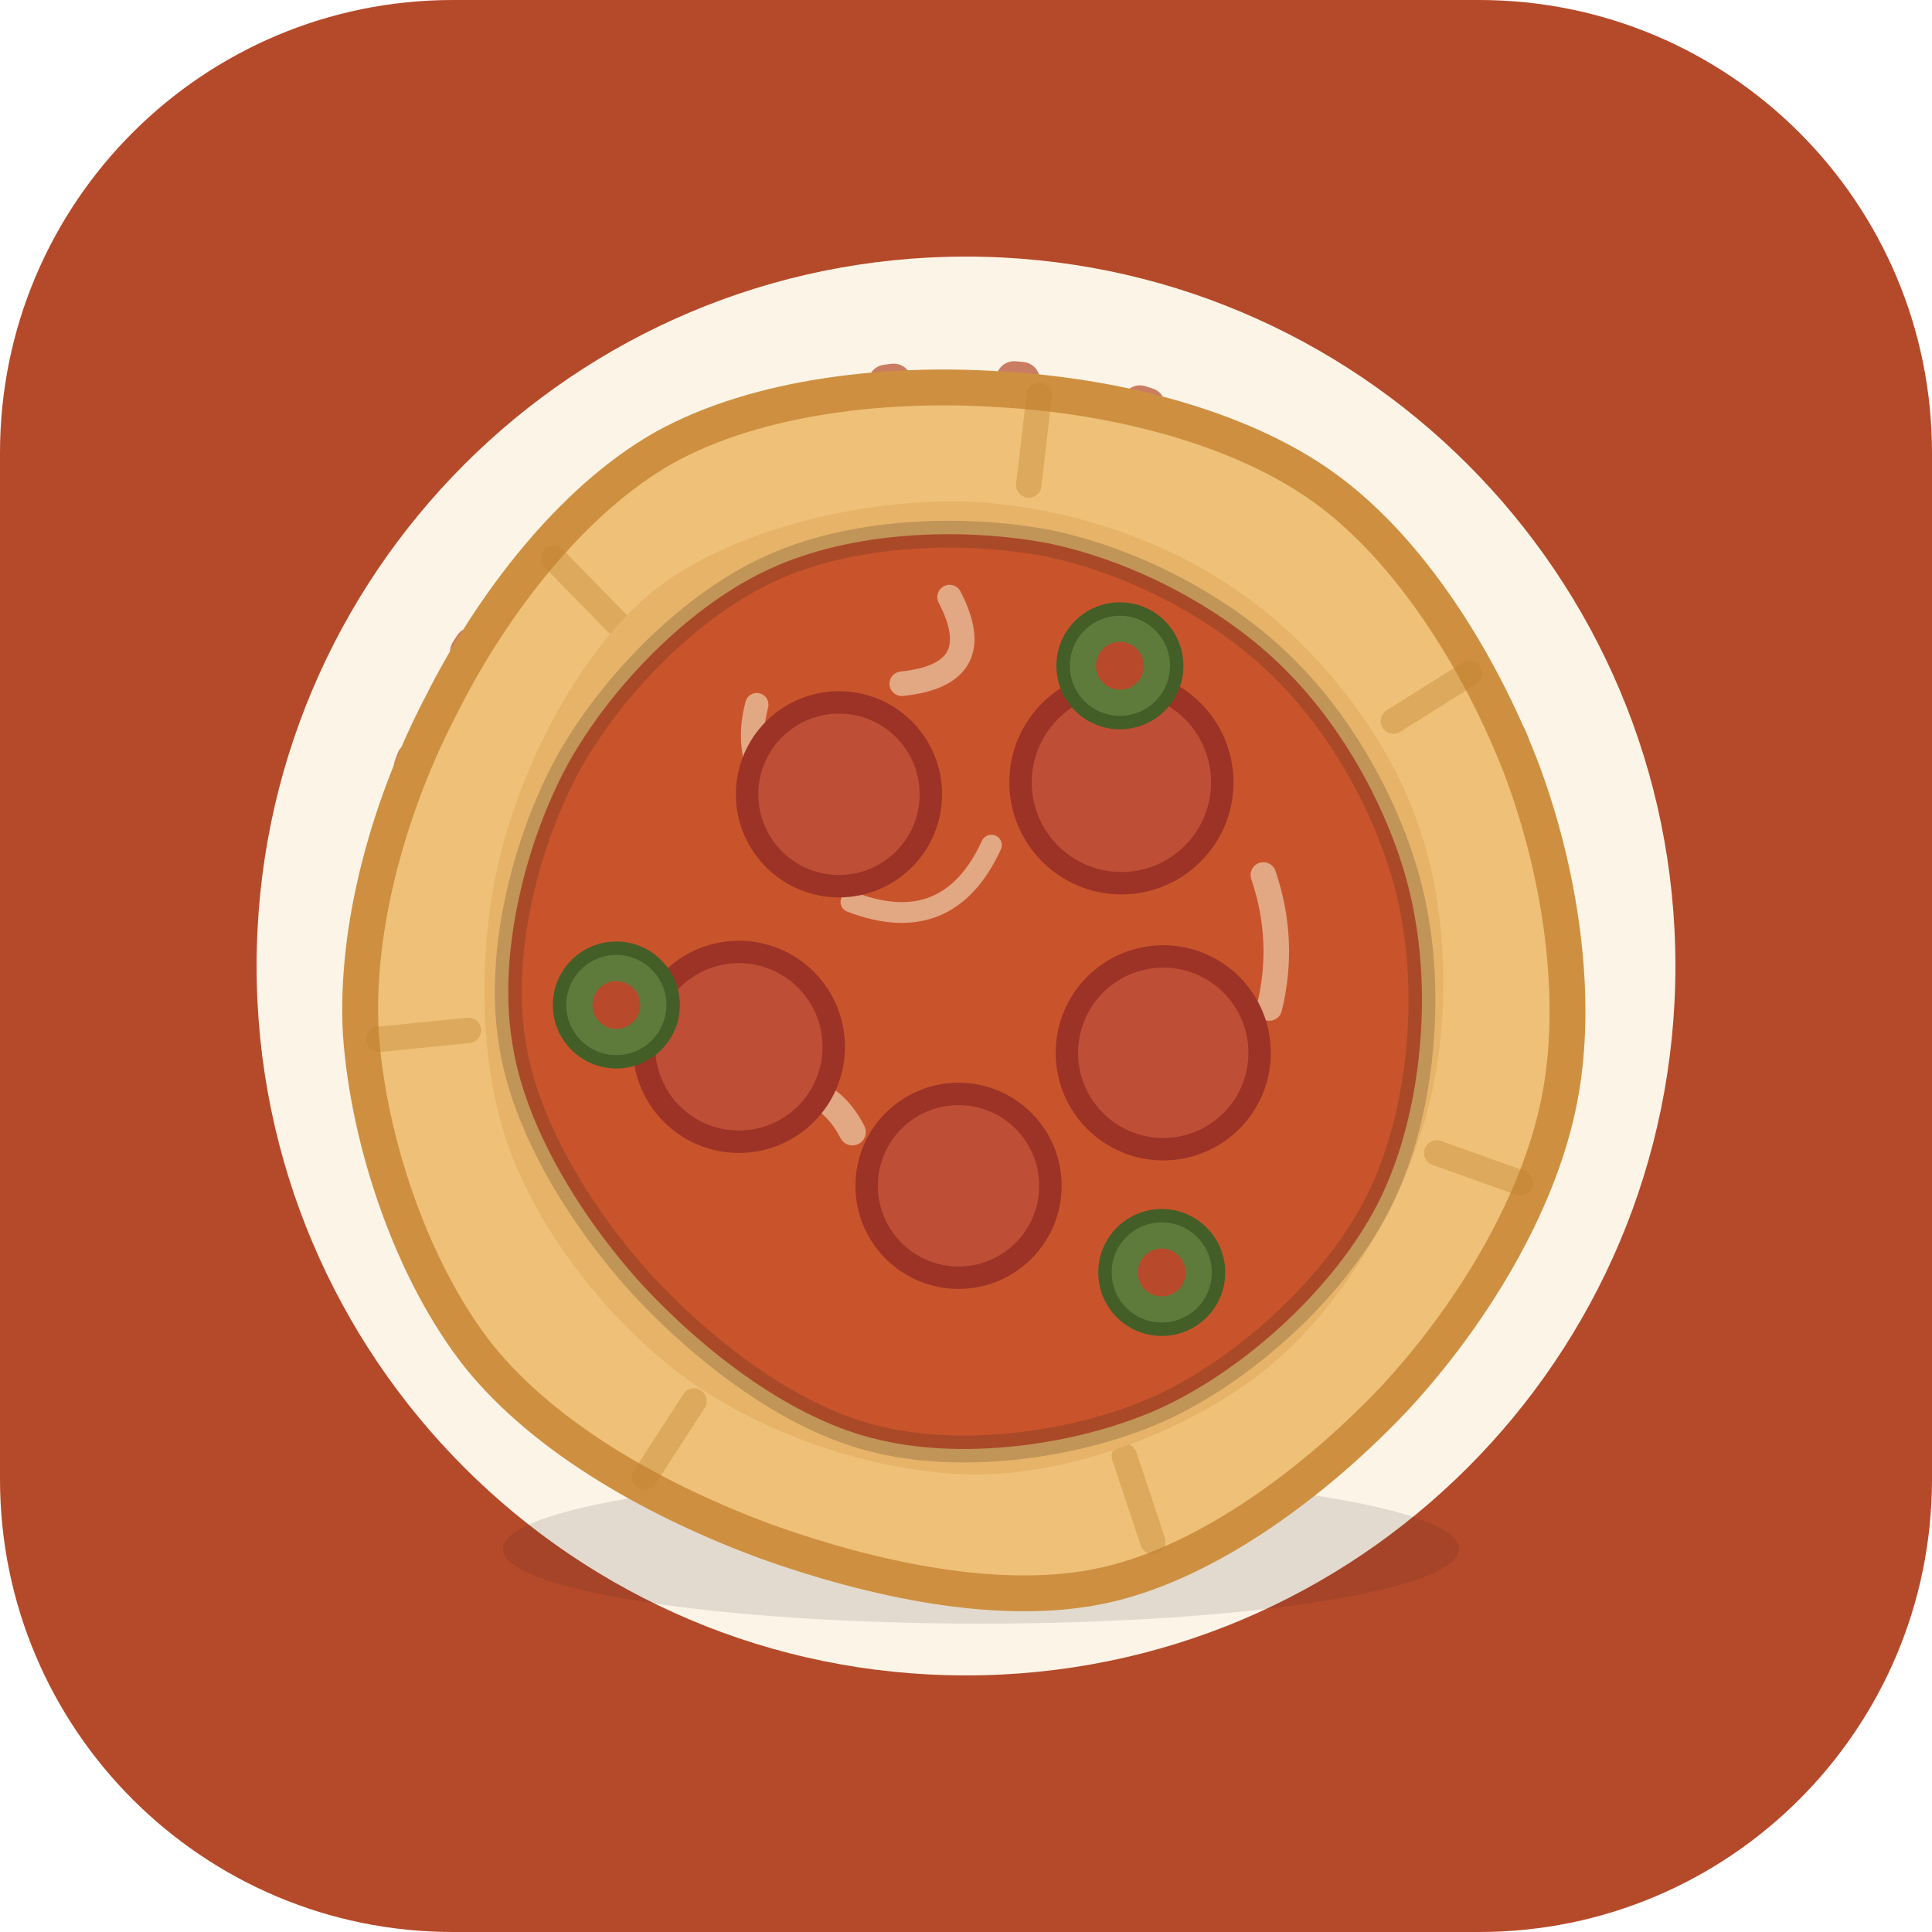
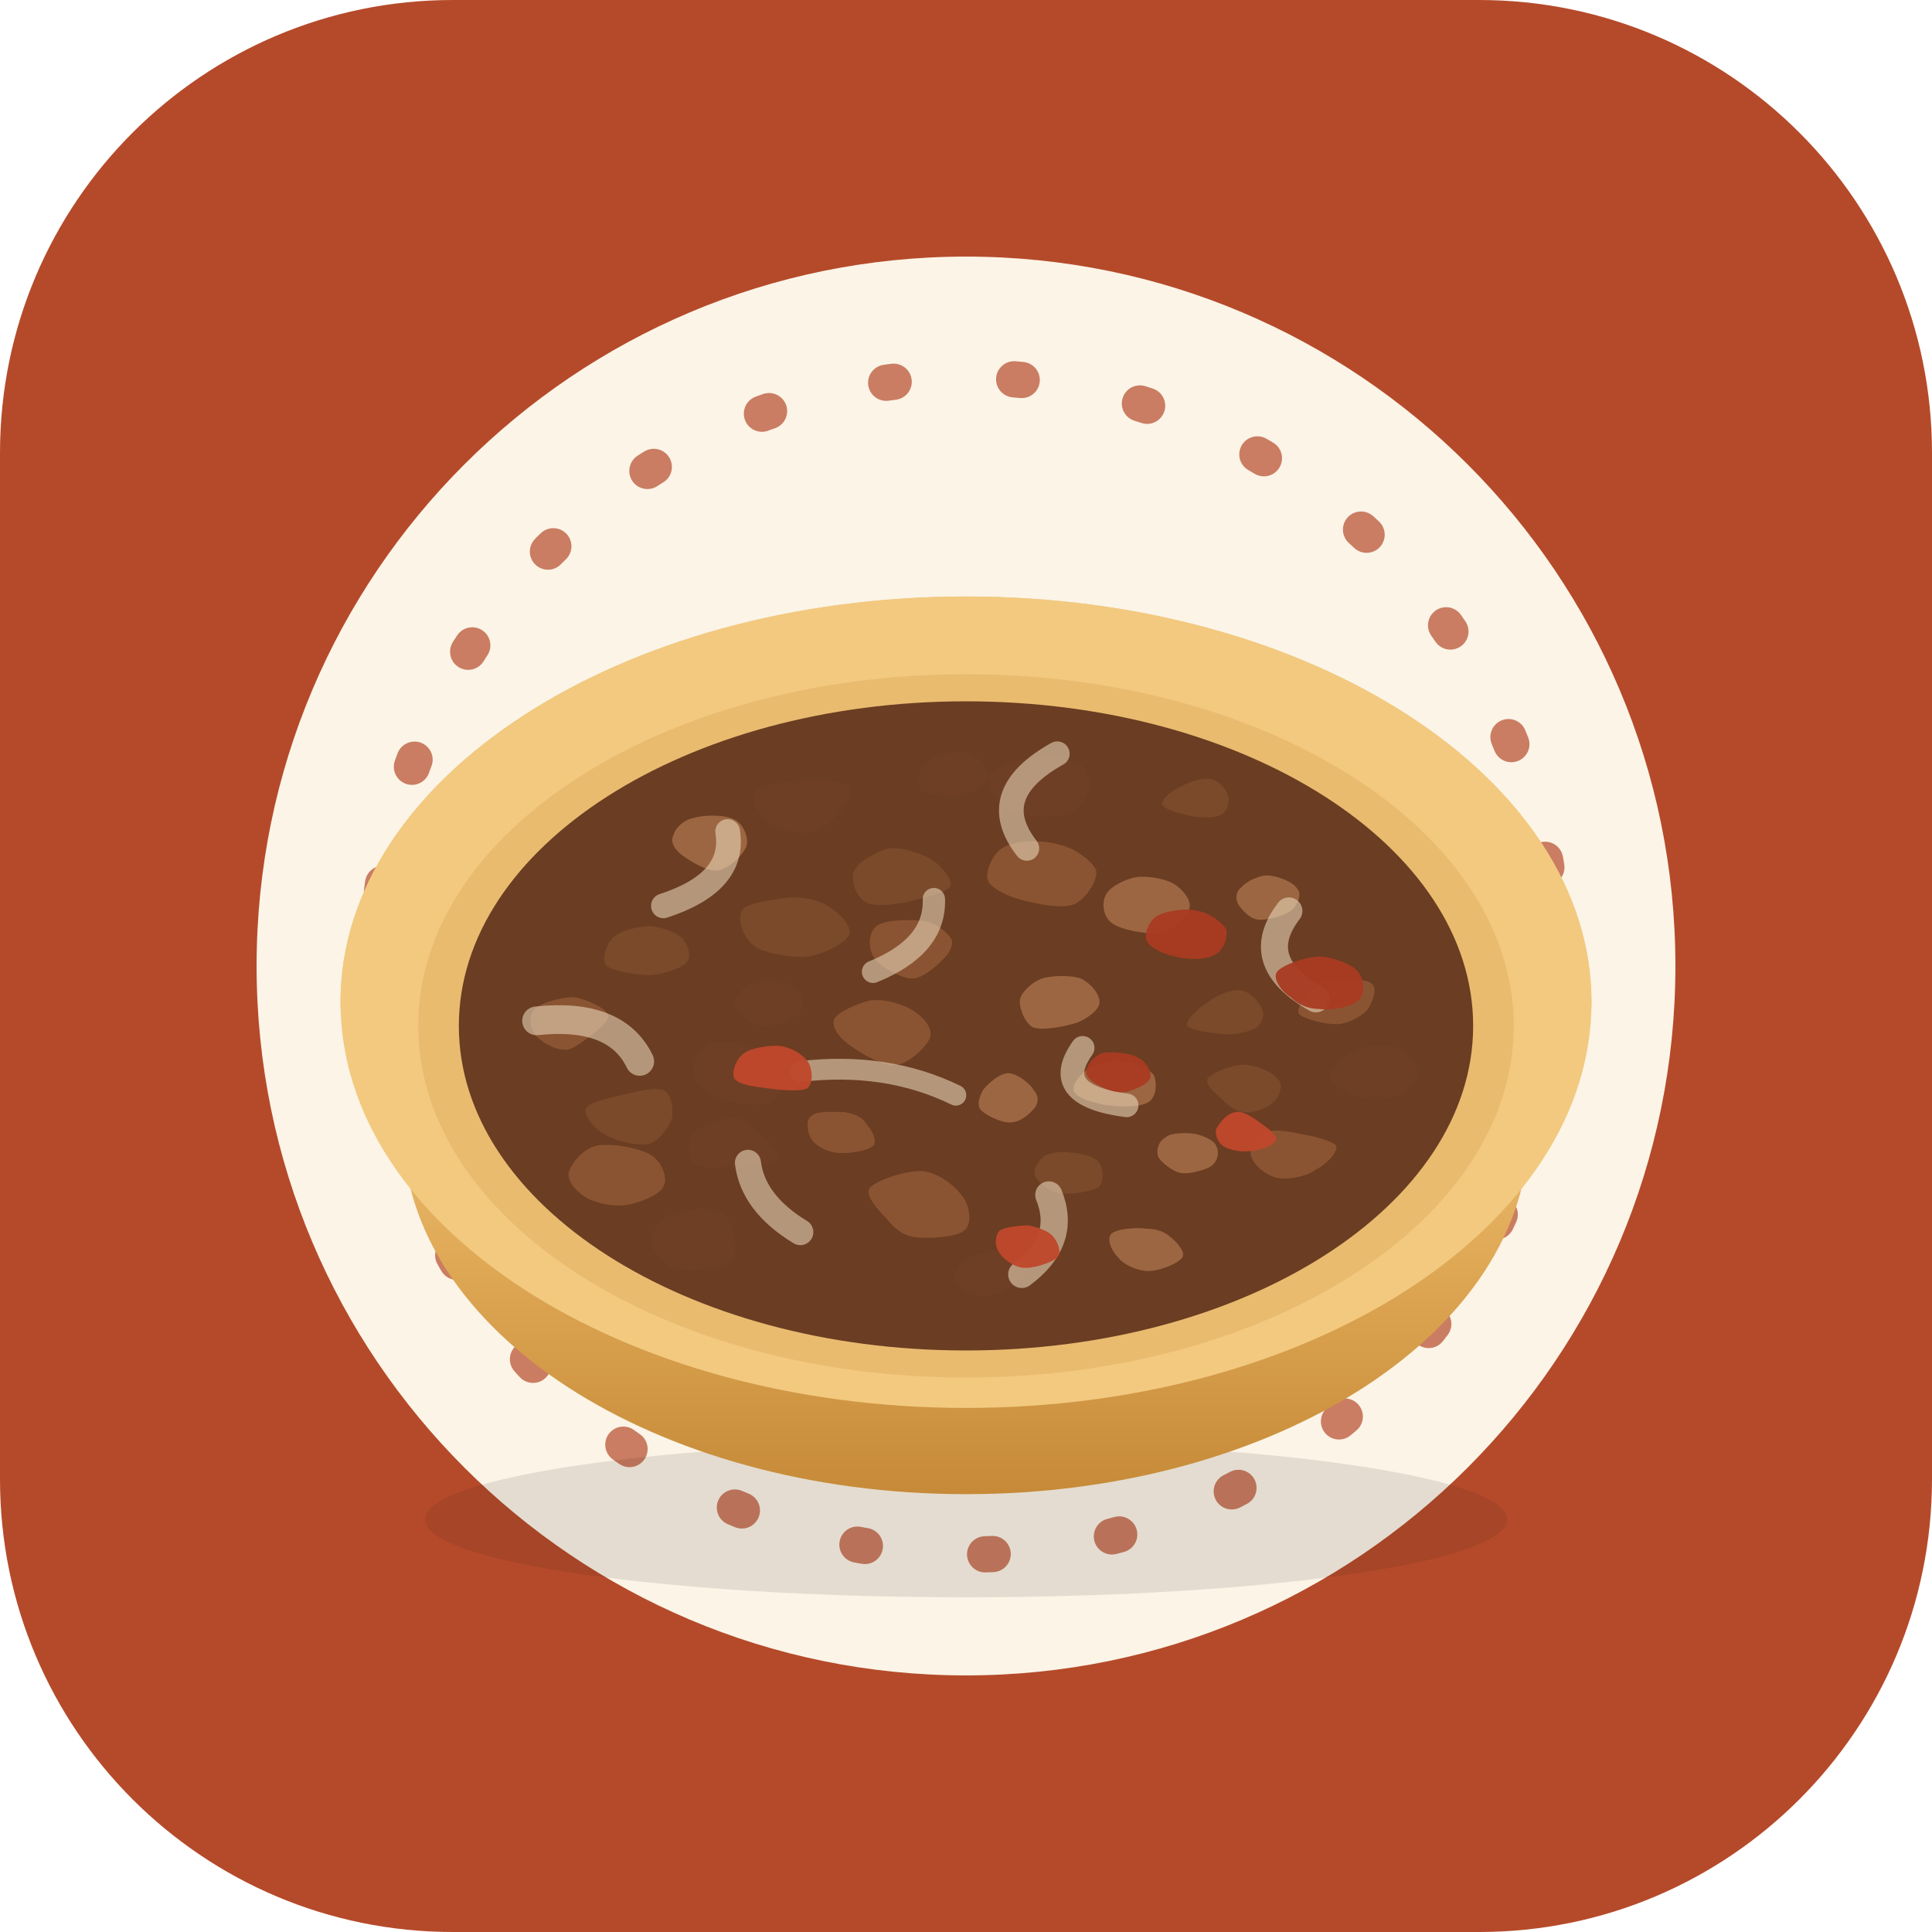
<svg xmlns="http://www.w3.org/2000/svg" viewBox="0 0 128 128" width="128" height="128" role="img" aria-label="Esfihas Sayones">
+   <defs>
+     <linearGradient id="g-lateral" gradientUnits="userSpaceOnUse" x1="0" y1="47" x2="0" y2="74">
+       <stop offset="0" stop-color="#F0C47C" />
+       <stop offset="0.5" stop-color="#DFA855" />
+       <stop offset="1" stop-color="#C68A38" />
+     </linearGradient>
+     <symbol id="ic-carne" viewBox="0 0 100 100">
+       <ellipse cx="50" cy="75.6" rx="32" ry="4.6" fill="rgba(46,33,26,.11)" />
+       <path d="M13.0 45.0 A37.0 24.0 0 0 1 87.0 45.0 C87.0 49.1 83.3 48.4 83.3 52.5 A33.3 21.6 0 0 1 16.7 52.5 C16.7 48.4 13.0 49.1 13.0 45.0 Z" fill="url(#g-lateral)" />
+       <ellipse cx="50" cy="45" rx="37.0" ry="24.0" fill="#F2C97F" />
+       <ellipse cx="50.0" cy="46.4" rx="32.4" ry="20.8" fill="#E2AE63" opacity=".55" />
+       <ellipse cx="37" cy="35" rx="12.5" ry="4" fill="rgba(255,255,255,.32)" transform="rotate(-20 37 35)" />
+       <ellipse cx="50.0" cy="46.4" rx="30.0" ry="19.2" fill="#6B3D22" />
+       <g opacity="1">
+         <path d="M53.5 39.0C52.6 38.8 51.5 38.3 51.3 37.8C51.1 37.3 51.6 36.1 52.3 35.8C53.0 35.4 54.7 35.4 55.6 35.7C56.5 35.9 57.5 36.7 57.7 37.2C57.8 37.8 57.1 38.9 56.4 39.2C55.7 39.5 54.3 39.2 53.5 39.0Z" fill="#8A5433" />
+         <path d="M51.9 59.7C52.5 59.8 53.5 60.4 53.6 60.7C53.7 61.1 53.0 61.6 52.6 61.9C52.1 62.2 51.5 62.4 50.9 62.4C50.4 62.3 49.5 61.9 49.4 61.6C49.2 61.2 49.5 60.6 49.9 60.3C50.3 60.0 51.3 59.7 51.9 59.7Z" fill="#6E3F25" />
+         <path d="M61.4 54.2C61.2 53.8 61.4 53.2 61.8 53.0C62.1 52.7 63.1 52.7 63.6 52.8C64.1 52.9 64.7 53.2 64.8 53.5C65.0 53.9 64.9 54.4 64.5 54.7C64.2 54.9 63.2 55.2 62.7 55.1C62.2 55.0 61.6 54.5 61.4 54.2Z" fill="#9C6642" />
+         <path d="M29.2 41.1C29.7 40.7 30.7 40.5 31.4 40.5C32.0 40.6 32.8 40.8 33.2 41.2C33.5 41.5 33.8 42.3 33.5 42.6C33.2 43.0 32.2 43.3 31.4 43.4C30.6 43.4 29.1 43.2 28.7 42.8C28.4 42.4 28.8 41.4 29.2 41.1Z" fill="#7B4A2B" />
+         <path d="M24.5 45.4C24.9 45.0 26.1 44.7 26.8 44.7C27.5 44.8 28.6 45.3 28.8 45.7C29.0 46.1 28.2 46.6 27.8 47.0C27.3 47.3 26.7 47.9 26.2 47.8C25.6 47.8 24.8 47.3 24.5 46.9C24.2 46.5 24.1 45.8 24.5 45.4Z" fill="#8A5433" />
+         <path d="M75.6 47.7C76.2 47.9 76.7 48.6 76.7 49.1C76.8 49.5 76.4 50.1 75.9 50.4C75.4 50.6 74.3 50.9 73.6 50.7C72.9 50.6 71.7 50.0 71.6 49.5C71.4 49.0 72.2 48.2 72.9 47.9C73.6 47.5 74.9 47.5 75.6 47.7Z" fill="#6E3F25" />
+         <path d="M62.1 58.9C62.5 59.2 63.0 59.8 62.8 60.1C62.5 60.5 61.4 60.9 60.8 60.9C60.1 60.9 59.3 60.5 59.0 60.1C58.6 59.7 58.3 59.0 58.6 58.7C58.9 58.4 60.1 58.3 60.7 58.4C61.3 58.4 61.8 58.6 62.1 58.9Z" fill="#9C6642" />
+         <path d="M56.2 53.9C56.7 53.9 57.5 54.1 57.8 54.4C58.1 54.7 58.2 55.5 57.9 55.9C57.5 56.2 56.2 56.4 55.5 56.3C54.9 56.2 54.2 55.6 54.1 55.3C53.9 54.9 54.3 54.4 54.6 54.1C55.0 53.9 55.7 53.8 56.2 53.9Z" fill="#7B4A2B" />
+         <path d="M69.8 52.8C70.5 52.9 71.7 53.2 71.9 53.5C72.0 53.9 71.3 54.6 70.7 54.9C70.2 55.3 69.1 55.5 68.5 55.4C67.8 55.3 67.1 54.7 66.9 54.2C66.7 53.8 67.0 53.0 67.5 52.7C68.0 52.5 69.0 52.6 69.8 52.8Z" fill="#8A5433" />
+         <path d="M37.8 46.4C37.2 46.3 36.4 45.5 36.3 45.1C36.3 44.7 36.9 44.0 37.4 43.8C37.9 43.6 38.8 43.7 39.3 43.8C39.8 44.0 40.2 44.3 40.3 44.7C40.4 45.0 40.4 45.5 40.0 45.8C39.6 46.1 38.4 46.5 37.8 46.4Z" fill="#6E3F25" />
+         <path d="M52.5 49.2C53.0 49.2 53.8 49.8 54.0 50.2C54.3 50.5 54.3 50.9 54.1 51.2C53.8 51.6 53.2 52.1 52.7 52.1C52.2 52.2 51.2 51.7 50.9 51.4C50.6 51.1 50.8 50.6 51.0 50.2C51.3 49.8 52.0 49.2 52.5 49.2Z" fill="#9C6642" />
+         <path d="M31.2 53.4C30.5 53.5 29.2 53.2 28.6 52.8C28.0 52.5 27.4 51.7 27.5 51.3C27.7 50.9 28.8 50.7 29.6 50.5C30.4 50.3 31.6 50.0 32.1 50.2C32.6 50.4 32.7 51.4 32.6 51.9C32.4 52.4 31.9 53.2 31.2 53.4Z" fill="#7B4A2B" />
+         <path d="M73.7 45.5C73.3 45.9 72.5 46.3 71.9 46.3C71.2 46.3 70.0 46.0 69.7 45.7C69.5 45.3 70.1 44.7 70.4 44.4C70.7 44.0 71.1 43.7 71.7 43.7C72.3 43.6 73.7 43.6 74.0 43.9C74.4 44.2 74.0 45.1 73.7 45.5Z" fill="#8A5433" />
+         <path d="M47.4 31.1C47.6 30.8 48.0 30.5 48.5 30.4C49.0 30.2 49.9 30.1 50.4 30.4C50.9 30.6 51.4 31.3 51.3 31.7C51.2 32.1 50.3 32.7 49.7 32.8C49.0 32.9 47.8 32.7 47.4 32.5C47.0 32.2 47.3 31.5 47.4 31.1Z" fill="#6E3F25" />
+         <path d="M54.5 43.6C55.1 43.4 56.3 43.4 56.8 43.6C57.4 43.9 57.9 44.5 57.9 45.0C57.9 45.4 57.3 45.9 56.6 46.2C56.0 46.4 54.6 46.7 54.0 46.5C53.5 46.3 53.1 45.3 53.2 44.8C53.3 44.4 53.9 43.8 54.5 43.6Z" fill="#9C6642" />
+         <path d="M64.5 31.8C65.0 31.9 65.4 32.4 65.5 32.8C65.6 33.1 65.5 33.7 65.1 33.9C64.8 34.1 64.0 34.1 63.4 34.0C62.8 33.9 61.7 33.6 61.6 33.3C61.5 33.0 62.3 32.4 62.8 32.2C63.3 31.9 64.1 31.7 64.5 31.8Z" fill="#7B4A2B" />
+         <path d="M44.3 44.9C45.0 44.8 46.0 45.0 46.7 45.4C47.3 45.7 48.0 46.4 47.9 47.0C47.8 47.5 46.7 48.6 45.9 48.7C45.1 48.8 43.9 48.1 43.2 47.6C42.6 47.2 42.0 46.5 42.2 46.0C42.4 45.6 43.5 45.1 44.3 44.9Z" fill="#8A5433" />
+         <path d="M35.2 57.3C35.9 57.5 36.2 58.3 36.3 58.8C36.4 59.4 36.4 60.2 35.9 60.5C35.3 60.8 33.7 61.0 32.9 60.8C32.2 60.6 31.5 59.8 31.4 59.3C31.3 58.7 31.8 58.0 32.4 57.6C33.0 57.3 34.5 57.1 35.2 57.3Z" fill="#6E3F25" />
+         <path d="M66.1 39.2C65.9 38.8 66.0 38.4 66.3 38.2C66.5 37.9 67.3 37.5 67.8 37.5C68.4 37.5 69.4 37.9 69.6 38.3C69.9 38.6 69.6 39.3 69.2 39.6C68.8 39.9 67.7 40.2 67.2 40.1C66.7 40.0 66.3 39.5 66.1 39.2Z" fill="#9C6642" />
+         <path d="M66.4 48.7C67.1 48.7 68.1 49.1 68.4 49.5C68.8 49.8 68.6 50.5 68.2 50.9C67.9 51.2 67.0 51.6 66.5 51.5C66.0 51.5 65.5 51.1 65.2 50.8C64.8 50.4 64.1 49.9 64.3 49.5C64.5 49.2 65.7 48.7 66.4 48.7Z" fill="#7B4A2B" />
+         <path d="M48.7 42.4C48.3 42.8 47.5 43.6 46.8 43.6C46.2 43.6 44.9 42.9 44.6 42.4C44.2 41.9 44.2 40.9 44.7 40.5C45.2 40.1 46.7 40.1 47.5 40.2C48.2 40.3 48.8 40.8 49.1 41.2C49.3 41.5 49.1 42.0 48.7 42.4Z" fill="#8A5433" />
+         <path d="M36.3 51.8C37.0 51.9 37.5 52.5 38.0 52.9C38.4 53.3 39.1 54.0 38.8 54.3C38.6 54.6 37.3 54.7 36.5 54.7C35.7 54.7 34.4 54.9 34.0 54.6C33.5 54.3 33.5 53.2 33.9 52.7C34.3 52.3 35.6 51.8 36.3 51.8Z" fill="#6E3F25" />
+         <path d="M60.8 50.9C60.4 51.2 59.2 51.2 58.4 51.1C57.7 51.0 56.6 50.7 56.4 50.3C56.2 49.9 56.8 49.2 57.3 48.9C57.8 48.6 58.7 48.4 59.3 48.5C59.9 48.5 60.8 48.9 61.1 49.3C61.3 49.7 61.3 50.6 60.8 50.9Z" fill="#9C6642" />
+         <path d="M43.1 41.0C42.9 41.5 41.5 42.2 40.6 42.3C39.7 42.4 38.1 42.1 37.5 41.7C36.8 41.2 36.4 40.0 36.8 39.5C37.1 39.1 38.8 38.9 39.6 38.8C40.4 38.8 41.2 38.9 41.8 39.3C42.4 39.6 43.3 40.5 43.1 41.0Z" fill="#7B4A2B" />
+         <path d="M49.8 56.5C50.2 57.0 50.4 58.1 49.9 58.5C49.5 58.9 47.7 59.0 47.0 58.9C46.2 58.8 45.7 58.3 45.3 57.8C44.8 57.3 44.0 56.4 44.3 56.0C44.7 55.5 46.6 54.9 47.5 55.0C48.4 55.1 49.4 55.9 49.8 56.5Z" fill="#8A5433" />
+         <path d="M43.0 32.2C43.4 32.6 42.8 33.6 42.3 34.0C41.9 34.5 41.1 35.0 40.5 35.0C39.8 35.0 38.7 34.7 38.2 34.3C37.8 33.9 37.2 33.0 37.5 32.6C37.8 32.2 39.1 31.9 40.1 31.9C41.0 31.8 42.6 31.8 43.0 32.2Z" fill="#6E3F25" />
+         <path d="M61.4 40.9C60.6 41.0 59.1 40.7 58.6 40.3C58.1 39.9 58.0 39.1 58.3 38.6C58.5 38.2 59.4 37.7 60.1 37.6C60.7 37.5 61.8 37.7 62.3 38.0C62.8 38.3 63.4 39.0 63.2 39.5C63.1 40.0 62.2 40.8 61.4 40.9Z" fill="#9C6642" />
+         <path d="M45.4 35.9C46.2 35.8 47.3 36.2 47.9 36.5C48.5 36.9 49.2 37.7 49.1 38.1C48.9 38.5 47.6 38.8 46.8 39.0C46.0 39.2 44.7 39.4 44.1 39.1C43.5 38.8 43.1 37.7 43.4 37.2C43.6 36.7 44.7 36.1 45.4 35.9Z" fill="#7B4A2B" />
+         <path d="M27.6 56.6C27.1 56.3 26.4 55.7 26.5 55.1C26.6 54.6 27.3 53.7 28.1 53.5C28.9 53.3 30.6 53.6 31.3 54.0C32.0 54.4 32.4 55.4 32.1 55.9C31.9 56.4 30.6 56.9 29.9 57.0C29.1 57.1 28.2 56.9 27.6 56.6Z" fill="#8A5433" />
+         <path d="M57.3 32.4C57.1 32.9 56.7 33.7 55.9 33.9C55.1 34.1 53.4 34.1 52.7 33.7C51.9 33.3 51.1 32.1 51.4 31.6C51.6 31.1 53.3 30.6 54.2 30.5C55.1 30.4 56.1 30.6 56.7 30.9C57.2 31.2 57.4 31.9 57.3 32.4Z" fill="#6E3F25" />
+         <path d="M37.0 35.8C36.8 36.3 36.0 37.1 35.3 37.2C34.7 37.3 33.6 36.6 33.2 36.3C32.7 35.9 32.5 35.5 32.7 35.1C32.8 34.7 33.3 34.2 33.9 34.1C34.5 33.9 35.8 33.9 36.3 34.2C36.8 34.4 37.2 35.3 37.0 35.8Z" fill="#9C6642" />
+         <path d="M67.5 45.4C67.7 45.8 67.5 46.2 67.2 46.5C66.8 46.7 66.2 46.9 65.5 46.9C64.9 46.9 63.4 46.7 63.1 46.4C62.9 46.1 63.8 45.3 64.3 45.0C64.8 44.6 65.7 44.2 66.3 44.3C66.8 44.4 67.4 45.0 67.5 45.4Z" fill="#7B4A2B" />
+         <path d="M44.1 52.2C44.4 52.5 44.8 53.2 44.5 53.5C44.2 53.8 42.9 54.0 42.3 53.9C41.6 53.8 41.0 53.4 40.8 53.0C40.6 52.6 40.5 51.9 40.9 51.7C41.2 51.4 42.3 51.5 42.8 51.5C43.4 51.6 43.9 51.8 44.1 52.2Z" fill="#8A5433" />
+         <path d="M34.8 47.4C35.5 47.2 37.2 47.5 38.0 47.8C38.7 48.1 39.2 48.7 39.3 49.2C39.3 49.8 39.0 50.7 38.4 51.0C37.8 51.2 36.4 51.0 35.6 50.8C34.9 50.5 34.0 50.0 33.9 49.4C33.7 48.9 34.1 47.7 34.8 47.4Z" fill="#6E3F25" />
+       </g>
+       <g stroke="#F0E0C2" stroke-linecap="round" fill="none" opacity=".55">
+         <path d="M59.5 51.1 Q54.9 50.5 56.9 47.7" stroke-width="1.40" />
+         <path d="M44.5 43.2 Q48.2 41.7 48.1 38.9" stroke-width="1.32" />
+         <path d="M69.1 39.6 Q66.8 42.6 70.7 44.8" stroke-width="1.60" />
+         <path d="M24.6 46.1 Q29.3 45.6 30.7 48.5" stroke-width="1.70" />
+         <path d="M53.3 61.1 Q56.0 59.1 54.9 56.4" stroke-width="1.61" />
+         <path d="M37.1 54.5 Q37.4 56.9 40.2 58.6" stroke-width="1.54" />
+         <path d="M53.6 35.9 Q51.1 32.7 55.4 30.3" stroke-width="1.46" />
+         <path d="M49.4 50.5 Q45.3 48.5 40.2 49.1" stroke-width="1.23" />
+         <path d="M32.1 39.3 Q36.4 37.9 35.9 34.9" stroke-width="1.46" />
+       </g>
+       <g opacity=".95">
+         <path d="M38.3 50.1C37.6 50.0 36.5 49.9 36.3 49.5C36.1 49.2 36.4 48.3 36.9 48.0C37.3 47.7 38.5 47.5 39.1 47.6C39.7 47.7 40.4 48.1 40.7 48.6C40.9 49.0 41.0 49.8 40.6 50.1C40.2 50.3 39.0 50.2 38.3 50.1Z" fill="#C0472B" />
+         <path d="M60.7 41.4C60.5 41.0 60.8 40.2 61.3 39.9C61.8 39.6 63.0 39.4 63.7 39.6C64.4 39.7 65.2 40.3 65.4 40.7C65.5 41.2 65.2 42.0 64.7 42.2C64.2 42.5 63.1 42.5 62.4 42.3C61.8 42.2 60.9 41.8 60.7 41.4Z" fill="#A93B22" />
+         <path d="M66.0 51.5C66.4 51.4 67.1 51.9 67.5 52.2C67.9 52.5 68.5 52.9 68.3 53.2C68.2 53.5 67.3 53.8 66.8 53.8C66.2 53.9 65.5 53.7 65.2 53.5C64.9 53.3 64.7 52.8 64.8 52.5C65.0 52.1 65.5 51.5 66.0 51.5Z" fill="#C0472B" />
+         <path d="M59.5 50.3C59.0 50.4 58.4 50.2 58.0 50.0C57.6 49.8 57.1 49.5 57.1 49.1C57.1 48.8 57.6 48.1 58.1 48.0C58.6 47.9 59.8 48.0 60.2 48.3C60.7 48.5 61.0 49.2 60.9 49.5C60.7 49.9 59.9 50.2 59.5 50.3Z" fill="#A93B22" />
+         <path d="M52.0 58.5C52.3 58.3 53.2 58.2 53.7 58.2C54.2 58.3 54.8 58.5 55.1 58.8C55.4 59.1 55.7 59.8 55.4 60.1C55.1 60.4 53.9 60.8 53.3 60.7C52.7 60.6 52.1 60.1 51.9 59.7C51.7 59.4 51.7 58.8 52.0 58.5Z" fill="#C0472B" />
+         <path d="M68.4 43.2C68.7 42.8 70.1 42.3 70.9 42.3C71.7 42.3 72.9 42.8 73.2 43.2C73.6 43.7 73.6 44.6 73.2 44.9C72.8 45.3 71.6 45.5 70.9 45.4C70.2 45.4 69.6 45.1 69.2 44.7C68.7 44.4 68.1 43.6 68.4 43.2Z" fill="#A93B22" />
+       </g>
+     </symbol>
+   </defs>
  <rect width="128" height="128" rx="30" fill="#B54A2A" />
  <circle cx="64" cy="64" r="47" fill="#FBF4E7" />
  <circle cx="64" cy="64" r="39" fill="none" stroke="#B54A2A" stroke-width="2.4" stroke-linecap="round" stroke-dasharray="0.5 8" opacity="0.7" />
-   <g transform="translate(64 65) scale(0.99) translate(-50 -51)">
-     <ellipse cx="51" cy="89" rx="32" ry="5" fill="rgba(46,33,26,.12)" />
-     <path d="M89.7 59.0C88.3 66.1 83.7 73.5 78.7 78.9C73.6 84.3 66.4 89.8 59.4 91.4C52.4 93.0 43.6 91.0 36.6 88.5C29.6 85.9 22.0 81.8 17.4 76.1C12.9 70.4 10.0 61.7 9.5 54.5C9.1 47.2 11.5 39.0 14.9 32.5C18.2 25.9 23.6 18.8 29.8 15.3C36.1 11.8 44.9 10.9 52.3 11.4C59.6 11.8 68.2 13.8 74.0 18.0C79.8 22.2 84.4 29.7 87.1 36.6C89.7 43.4 91.1 52.0 89.7 59.0Z" fill="#EFC078" />
-     <path d="M89.7 59.0C88.3 66.1 83.7 73.5 78.7 78.9C73.6 84.3 66.4 89.8 59.4 91.4C52.4 93.0 43.6 91.0 36.6 88.5C29.6 85.9 22.0 81.8 17.4 76.1C12.9 70.4 10.0 61.7 9.5 54.5C9.1 47.2 11.5 39.0 14.9 32.5C18.2 25.9 23.6 18.8 29.8 15.3C36.1 11.8 44.9 10.9 52.3 11.4C59.6 11.8 68.2 13.8 74.0 18.0C79.8 22.2 84.4 29.7 87.1 36.6C89.7 43.4 91.1 52.0 89.7 59.0Z" fill="none" stroke="#CE9040" stroke-width="2.4" stroke-linejoin="round" />
-     <g stroke="#C1832F" stroke-width="1.7" stroke-linecap="round" opacity=".38">
-       <path d="M81.5 62.5 L87.1 64.5" />
-       <path d="M60.6 82.8 L62.5 88.5" />
-       <path d="M31.8 79.1 L28.5 84.2" />
-       <path d="M16.7 54.3 L10.7 54.9" />
-       <path d="M26.6 27.0 L22.4 22.7" />
-       <path d="M54.2 17.8 L54.9 11.8" />
-       <path d="M78.6 33.6 L83.7 30.4" />
-     </g>
-     <path d="M70.4 76.7C65.5 80.8 57.8 83.8 51.4 84.0C45.0 84.2 37.3 81.7 32.0 78.1C26.7 74.5 21.7 68.3 19.5 62.4C17.3 56.4 17.3 48.6 18.9 42.3C20.5 36.1 24.3 28.7 29.2 24.8C34.2 20.9 42.2 19.0 48.6 18.9C55.0 18.8 62.4 21.0 67.6 24.5C72.9 27.9 77.8 33.9 80.0 39.8C82.3 45.7 82.5 53.5 80.9 59.6C79.3 65.8 75.3 72.6 70.4 76.7Z" fill="#E6B368" />
-     <path d="M77.5 66.0C74.7 71.4 69.0 76.7 63.4 79.4C57.9 82.0 50.1 83.1 44.2 81.7C38.4 80.4 32.5 75.8 28.4 71.4C24.3 66.9 20.4 60.7 19.6 54.9C18.7 49.1 20.5 41.7 23.4 36.4C26.3 31.2 31.6 25.8 36.9 23.4C42.3 20.9 49.7 20.6 55.5 21.7C61.3 22.9 67.6 26.2 71.7 30.5C75.8 34.7 79.2 41.2 80.1 47.1C81.1 53.0 80.3 60.6 77.5 66.0Z" fill="#C9542C" />
-     <path d="M77.5 66.0C74.7 71.4 69.0 76.7 63.4 79.4C57.9 82.0 50.1 83.1 44.2 81.7C38.4 80.4 32.5 75.8 28.4 71.4C24.3 66.9 20.4 60.7 19.6 54.9C18.7 49.1 20.5 41.7 23.4 36.4C26.3 31.2 31.6 25.8 36.9 23.4C42.3 20.9 49.7 20.6 55.5 21.7C61.3 22.9 67.6 26.2 71.7 30.5C75.8 34.7 79.2 41.2 80.1 47.1C81.1 53.0 80.3 60.6 77.5 66.0Z" fill="none" stroke="rgba(46,33,26,.2)" stroke-width="1.8" />
-     <g stroke="#F3DFBC" stroke-linecap="round" fill="none" opacity=".6">
-       <path d="M30.5 58.3 Q34.8 54.9 30.8 51.1" stroke-width="1.57" />
-       <path d="M38.1 39.6 Q34.9 36.7 36.0 32.5" stroke-width="1.56" />
-       <path d="M45.7 31.1 Q51.6 30.5 48.9 25.3" stroke-width="1.64" />
-       <path d="M70.3 52.8 Q71.4 48.3 69.9 43.9" stroke-width="1.71" />
-       <path d="M42.4 61.1 Q40.5 57.4 36.4 58.4" stroke-width="1.79" />
-       <path d="M49.8 69.5 Q53.9 68.3 53.0 64.1" stroke-width="1.33" />
-       <path d="M51.7 41.9 Q48.8 48.2 42.3 45.7" stroke-width="1.39" />
-       <path d="M64.4 34.2 Q65.8 38.4 63.0 41.9" stroke-width="1.59" />
-     </g>
-     <g>
-       <g>
-         <circle cx="63.2" cy="55.8" r="7.2" fill="#9C3326" />
-         <circle cx="63.2" cy="55.8" r="5.7" fill="#BE4E35" />
-       </g>
-       <g>
-         <circle cx="49.5" cy="64.7" r="6.9" fill="#9C3326" />
-         <circle cx="49.5" cy="64.7" r="5.4" fill="#BE4E35" />
-       </g>
-       <g>
-         <circle cx="34.8" cy="55.4" r="7.1" fill="#9C3326" />
-         <circle cx="34.8" cy="55.4" r="5.6" fill="#BE4E35" />
-       </g>
-       <g>
-         <circle cx="41.5" cy="38.5" r="6.9" fill="#9C3326" />
-         <circle cx="41.5" cy="38.5" r="5.4" fill="#BE4E35" />
-       </g>
-       <g>
-         <circle cx="60.4" cy="37.7" r="7.5" fill="#9C3326" />
-         <circle cx="60.4" cy="37.7" r="6.0" fill="#BE4E35" />
-       </g>
-     </g>
-     <g>
-       <g>
-         <circle cx="63.1" cy="70.5" r="3.8" fill="#5F7B3C" />
-         <circle cx="63.1" cy="70.5" r="3.8" fill="none" stroke="#445E28" stroke-width=".9" />
-         <circle cx="63.1" cy="70.5" r="1.6" fill="#B8492A" />
-       </g>
-       <g>
-         <circle cx="26.6" cy="52.6" r="3.8" fill="#5F7B3C" />
-         <circle cx="26.6" cy="52.6" r="3.8" fill="none" stroke="#445E28" stroke-width=".9" />
-         <circle cx="26.6" cy="52.6" r="1.6" fill="#B8492A" />
-       </g>
-       <g>
-         <circle cx="60.3" cy="29.9" r="3.8" fill="#5F7B3C" />
-         <circle cx="60.3" cy="29.9" r="3.8" fill="none" stroke="#445E28" stroke-width=".9" />
-         <circle cx="60.3" cy="29.9" r="1.6" fill="#B8492A" />
-       </g>
-     </g>
-   </g>
+   <svg x="8" y="16" width="112" height="112" viewBox="0 0 100 100">
+     <use href="#ic-carne" />
+   </svg>
</svg>
